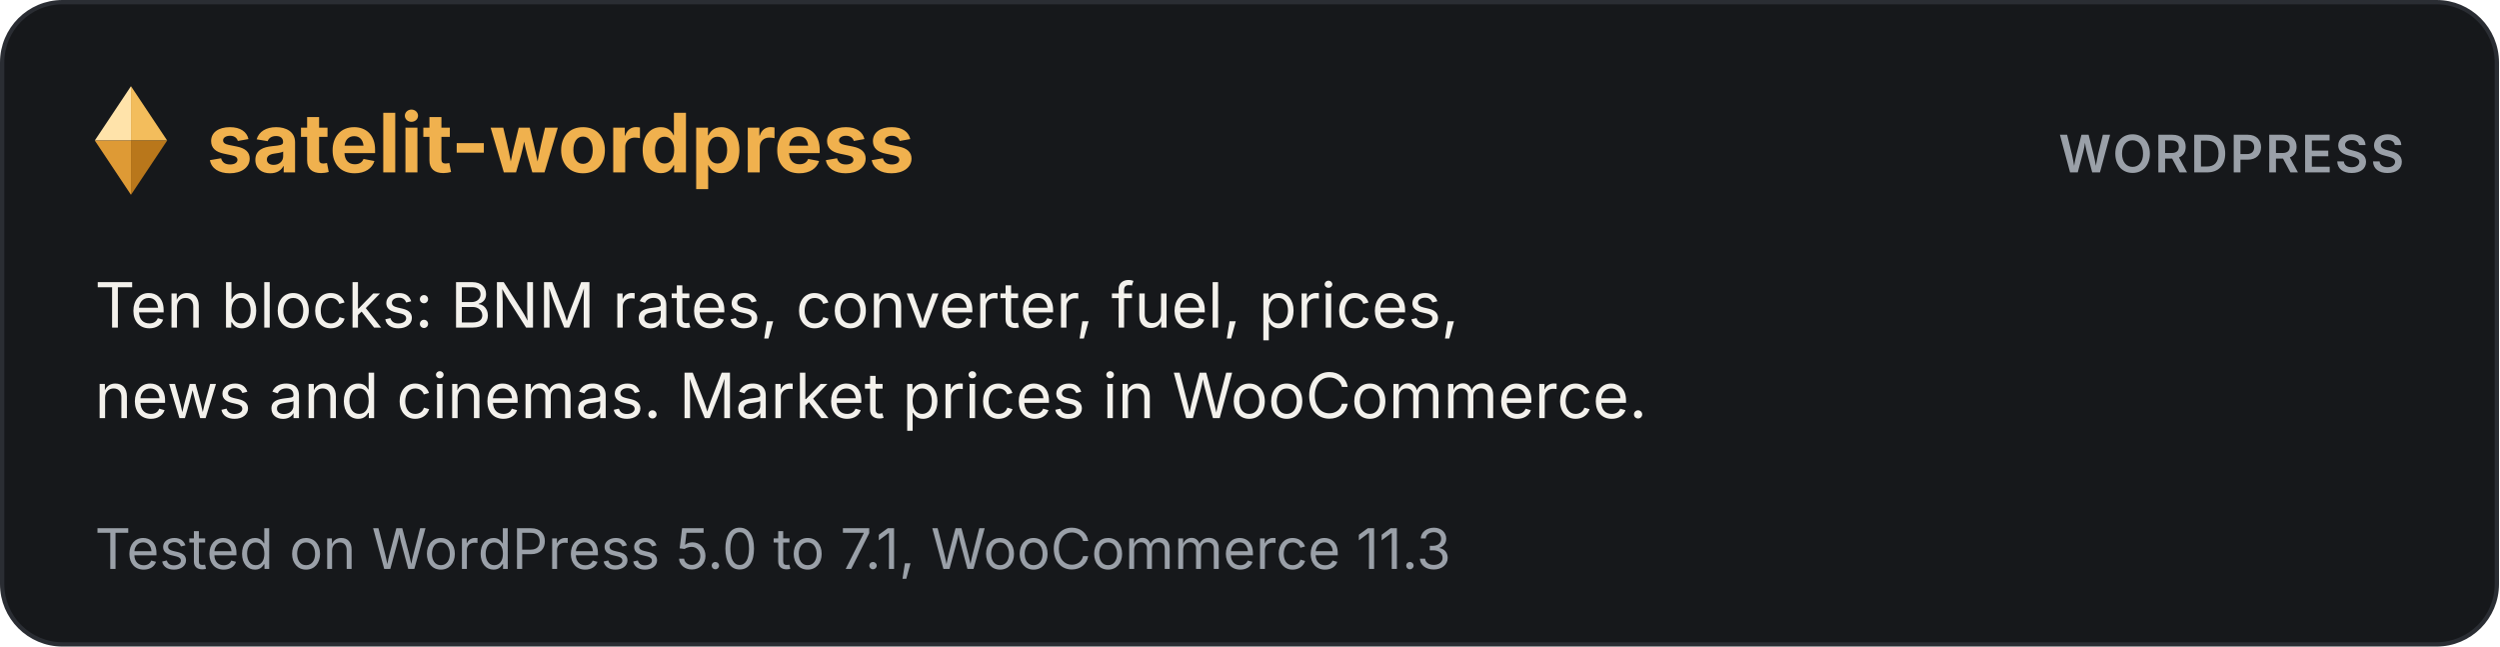
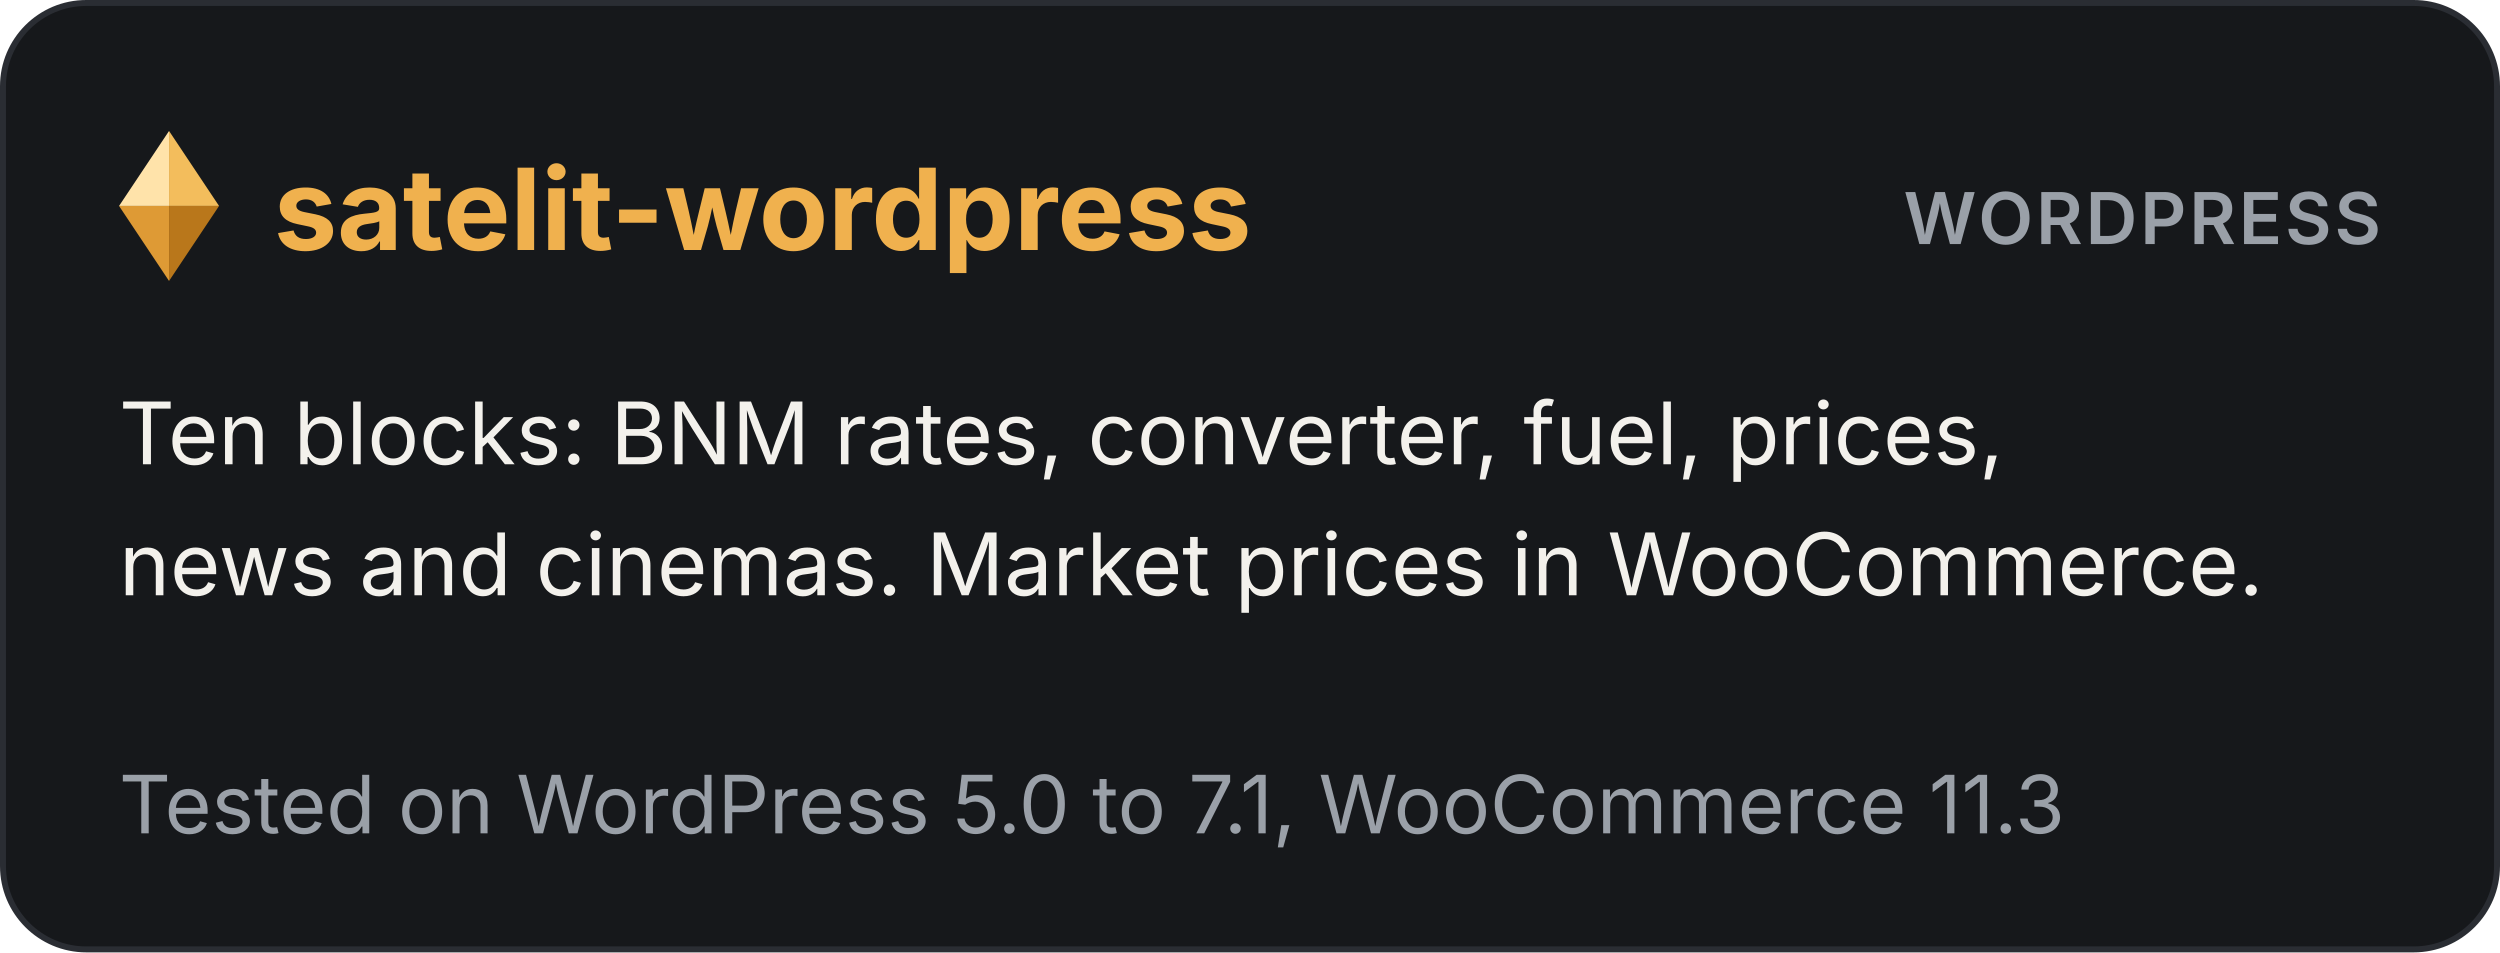
- <svg xmlns="http://www.w3.org/2000/svg" width="580" height="150" viewBox="0 0 580 150" role="img" aria-label="satelit-wordpress: Ten blocks: BNM rates, converter, fuel, prices, news and cinemas. Market prices in WooCommerce.">
-   <style>.n{font:700 19px -apple-system,BlinkMacSystemFont,'Segoe UI',Inter,Helvetica,Arial,sans-serif;fill:#F0B14E}.d{font:400 14.5px -apple-system,BlinkMacSystemFont,'Segoe UI',Inter,Helvetica,Arial,sans-serif;fill:#F3F1EC}.m{font:400 13px -apple-system,BlinkMacSystemFont,'Segoe UI',Inter,Helvetica,Arial,sans-serif;fill:#9AA0A8}.tag{font:600 12px -apple-system,BlinkMacSystemFont,'Segoe UI',Inter,Helvetica,Arial,sans-serif;fill:#9AA0A8;letter-spacing:.5px}
- .b{transition:none}.edge{stroke:#F0B14E;stroke-opacity:0;animation:e 5s ease-in-out infinite 3.2s}@keyframes e{0%,70%,100%{stroke-opacity:0}85%{stroke-opacity:.6}}@media (prefers-reduced-motion:reduce){*{animation:none!important}}</style>
-   <rect x=".5" y=".5" width="579" height="149" rx="14" fill="#16181B" stroke="#2A2D33" />
-   <rect x=".5" y=".5" width="579" height="149" rx="14" fill="none" class="edge" stroke-width="1.5" />
-   <g transform="translate(22 20) scale(0.42)" class="">
+ <svg xmlns="http://www.w3.org/2000/svg" width="420" height="160" viewBox="0 0 420 160" role="img" aria-label="satelit-wordpress: Ten blocks: BNM rates, converter, fuel, prices, news and cinemas. Market prices in WooCommerce.">
+   <style>.n{font:700 19px -apple-system,BlinkMacSystemFont,'Segoe UI',Inter,Helvetica,Arial,sans-serif;fill:#F0B14E}.d{font:400 14.5px -apple-system,BlinkMacSystemFont,'Segoe UI',Inter,Helvetica,Arial,sans-serif;fill:#F3F1EC}.m{font:400 13.5px -apple-system,BlinkMacSystemFont,'Segoe UI',Inter,Helvetica,Arial,sans-serif;fill:#9AA0A8}.tag{font:600 12px -apple-system,BlinkMacSystemFont,'Segoe UI',Inter,Helvetica,Arial,sans-serif;fill:#9AA0A8;letter-spacing:.5px}
+ .edge{stroke:#F0B14E;stroke-opacity:0;animation:e 5s ease-in-out infinite 3.2s}@keyframes e{0%,70%,100%{stroke-opacity:0}85%{stroke-opacity:.6}}@media (prefers-reduced-motion:reduce){*{animation:none!important}}</style>
+   <rect x=".5" y=".5" width="419" height="159" rx="14" fill="#16181B" stroke="#2A2D33" />
+   <rect x=".5" y=".5" width="419" height="159" rx="14" fill="none" class="edge" stroke-width="1.5" />
+   <g transform="translate(20 22) scale(0.42)" class="">
    <path d="M0 30L20 0L20 30Z" fill="#FFE3AA" />
    <path d="M20 0L40 30L20 30Z" fill="#F3BD5C" />
    <path d="M0 30L20 60L20 30Z" fill="#DE9A35" />
    <path d="M20 60L40 30L20 30Z" fill="#B9771B" />
  </g>
-   <text x="48" y="40" class="n">satelit-wordpress</text>
-   <text x="558" y="40" class="tag" text-anchor="end">WORDPRESS</text>
-   <text x="22" y="76" class="d">Ten blocks: BNM rates, converter, fuel, prices,</text>
-   <text x="22" y="97" class="d">news and cinemas. Market prices in WooCommerce.</text>
-   <text x="22" y="132" class="m">Tested on WordPress 5.0 to 7.1, WooCommerce 11.3</text>
+   <text x="46" y="42" class="n">satelit-wordpress</text>
+   <text x="400" y="41" class="tag" text-anchor="end">WORDPRESS</text>
+   <text x="20" y="78" class="d">Ten blocks: BNM rates, converter, fuel, prices,</text>
+   <text x="20" y="100" class="d">news and cinemas. Market prices in WooCommerce.</text>
+   <text x="20" y="140" class="m">Tested on WordPress 5.0 to 7.1, WooCommerce 11.3</text>
</svg>
